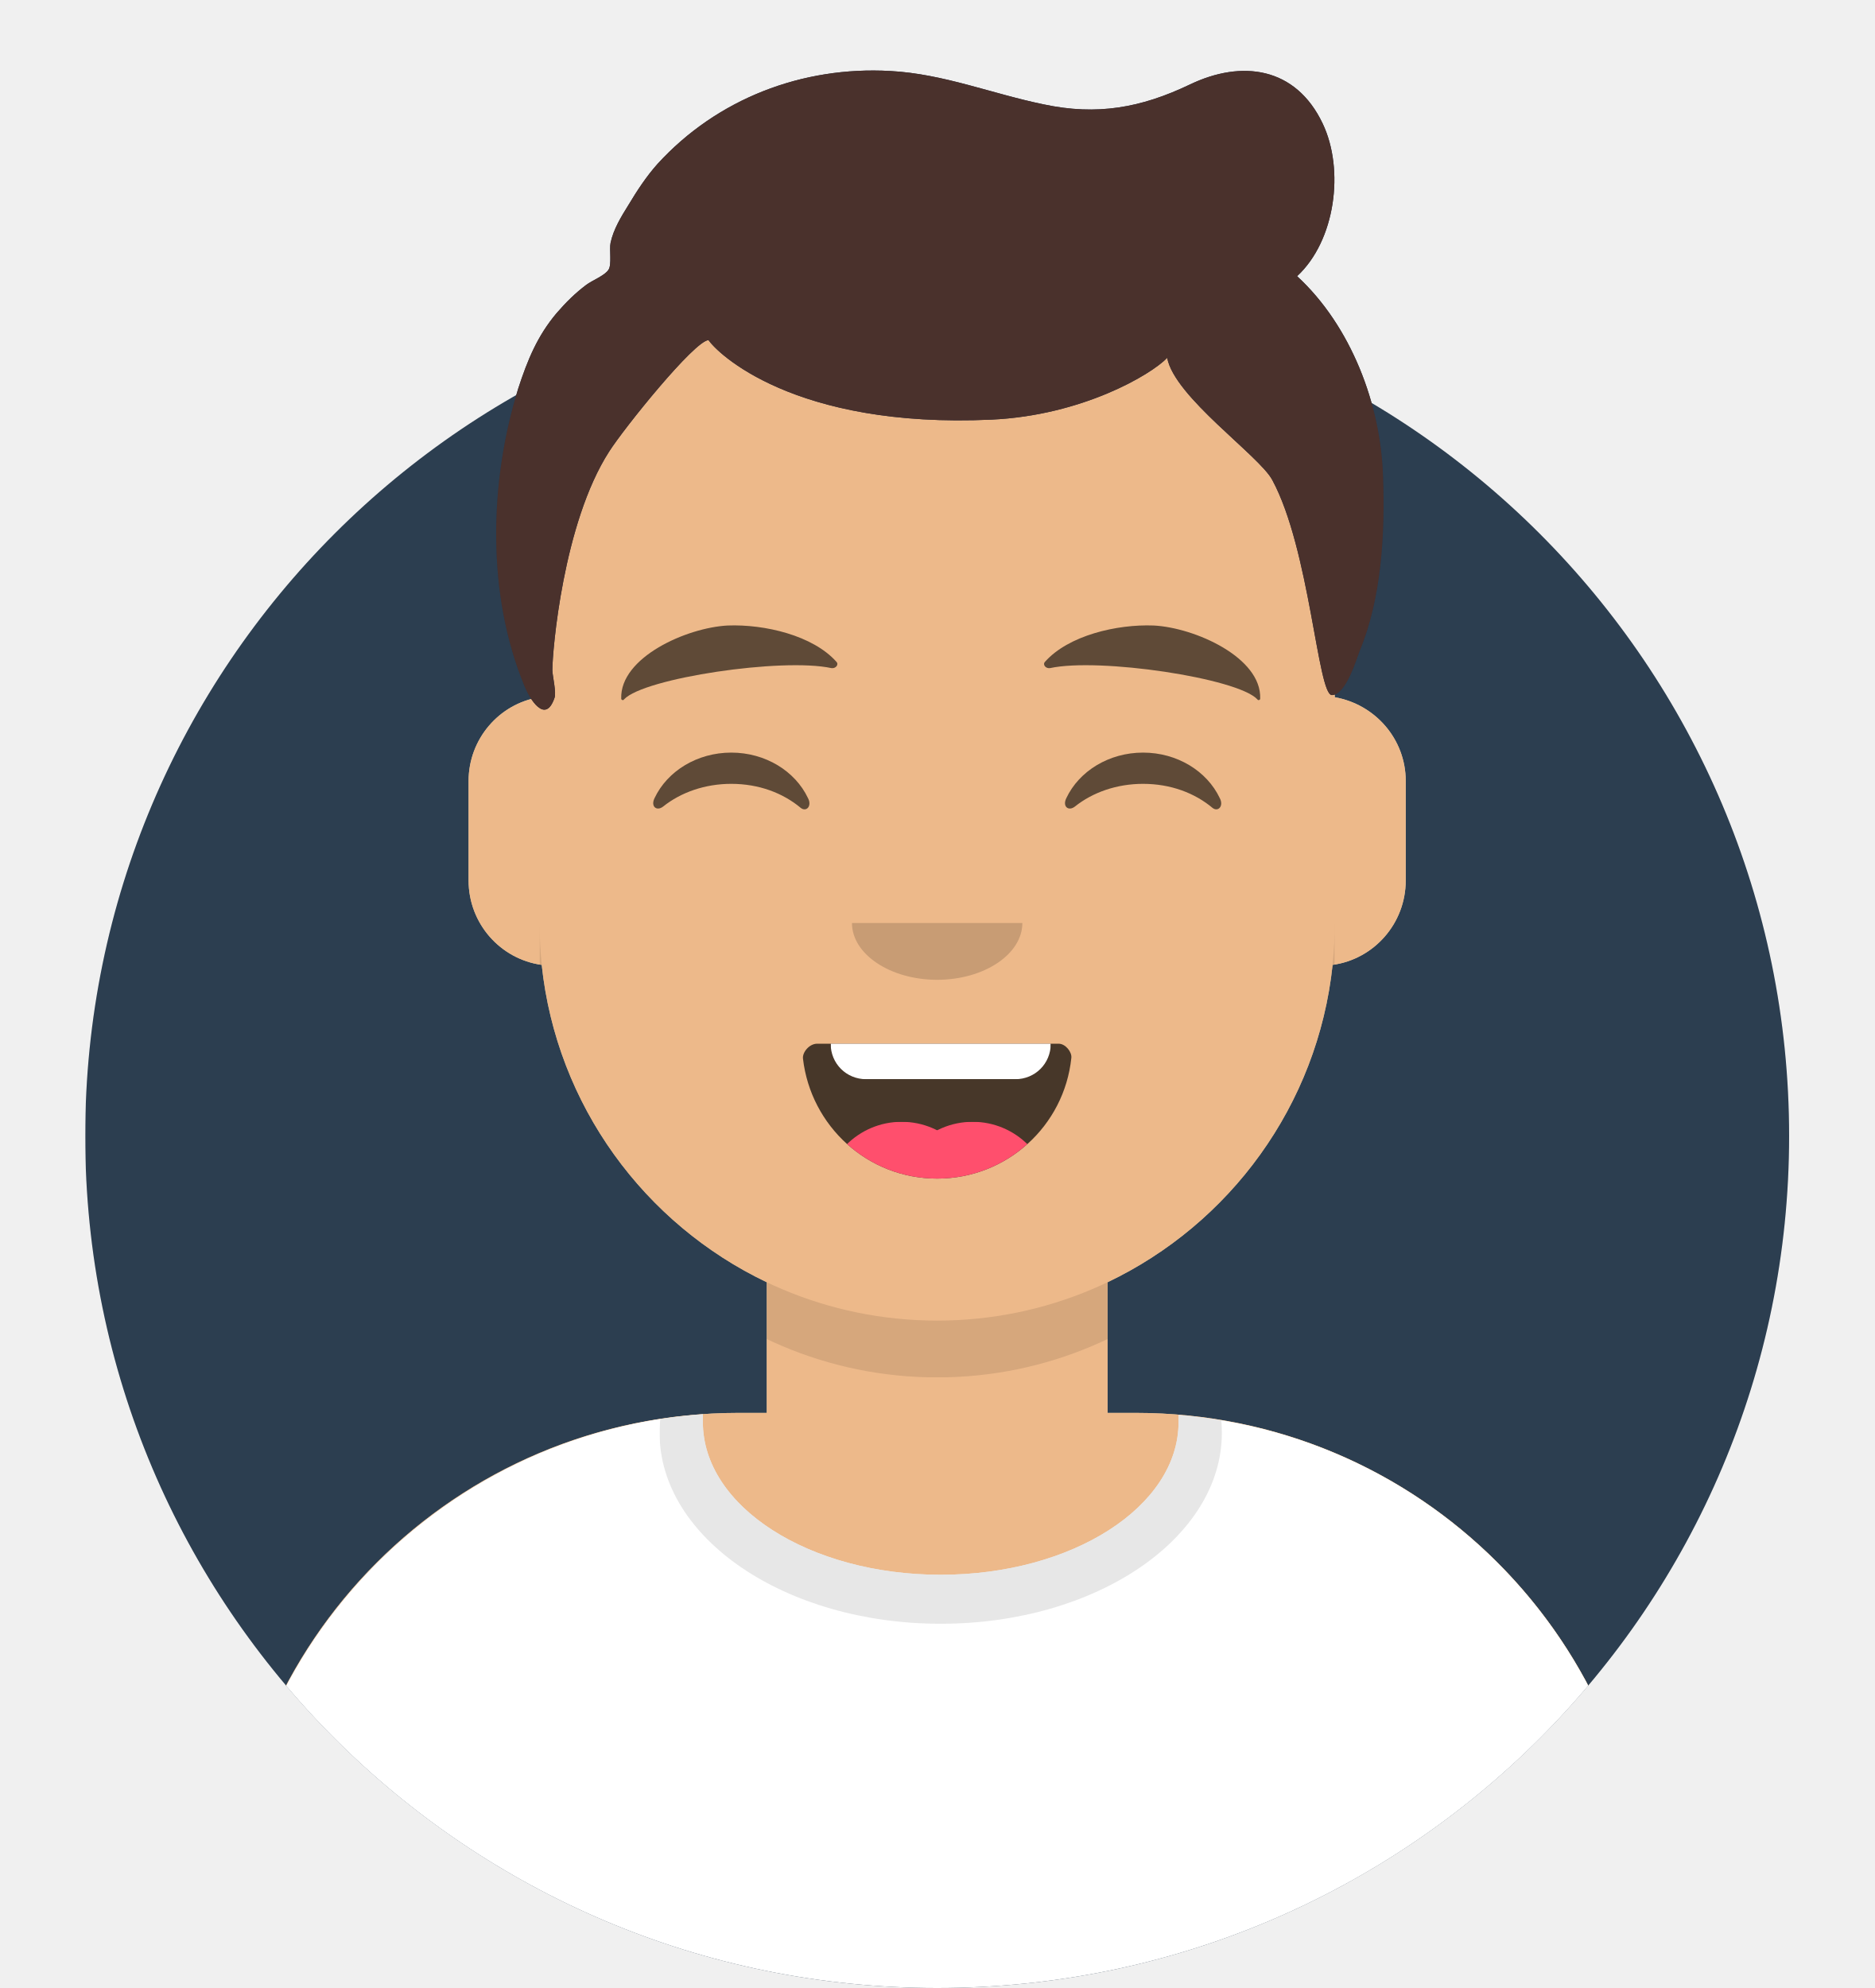
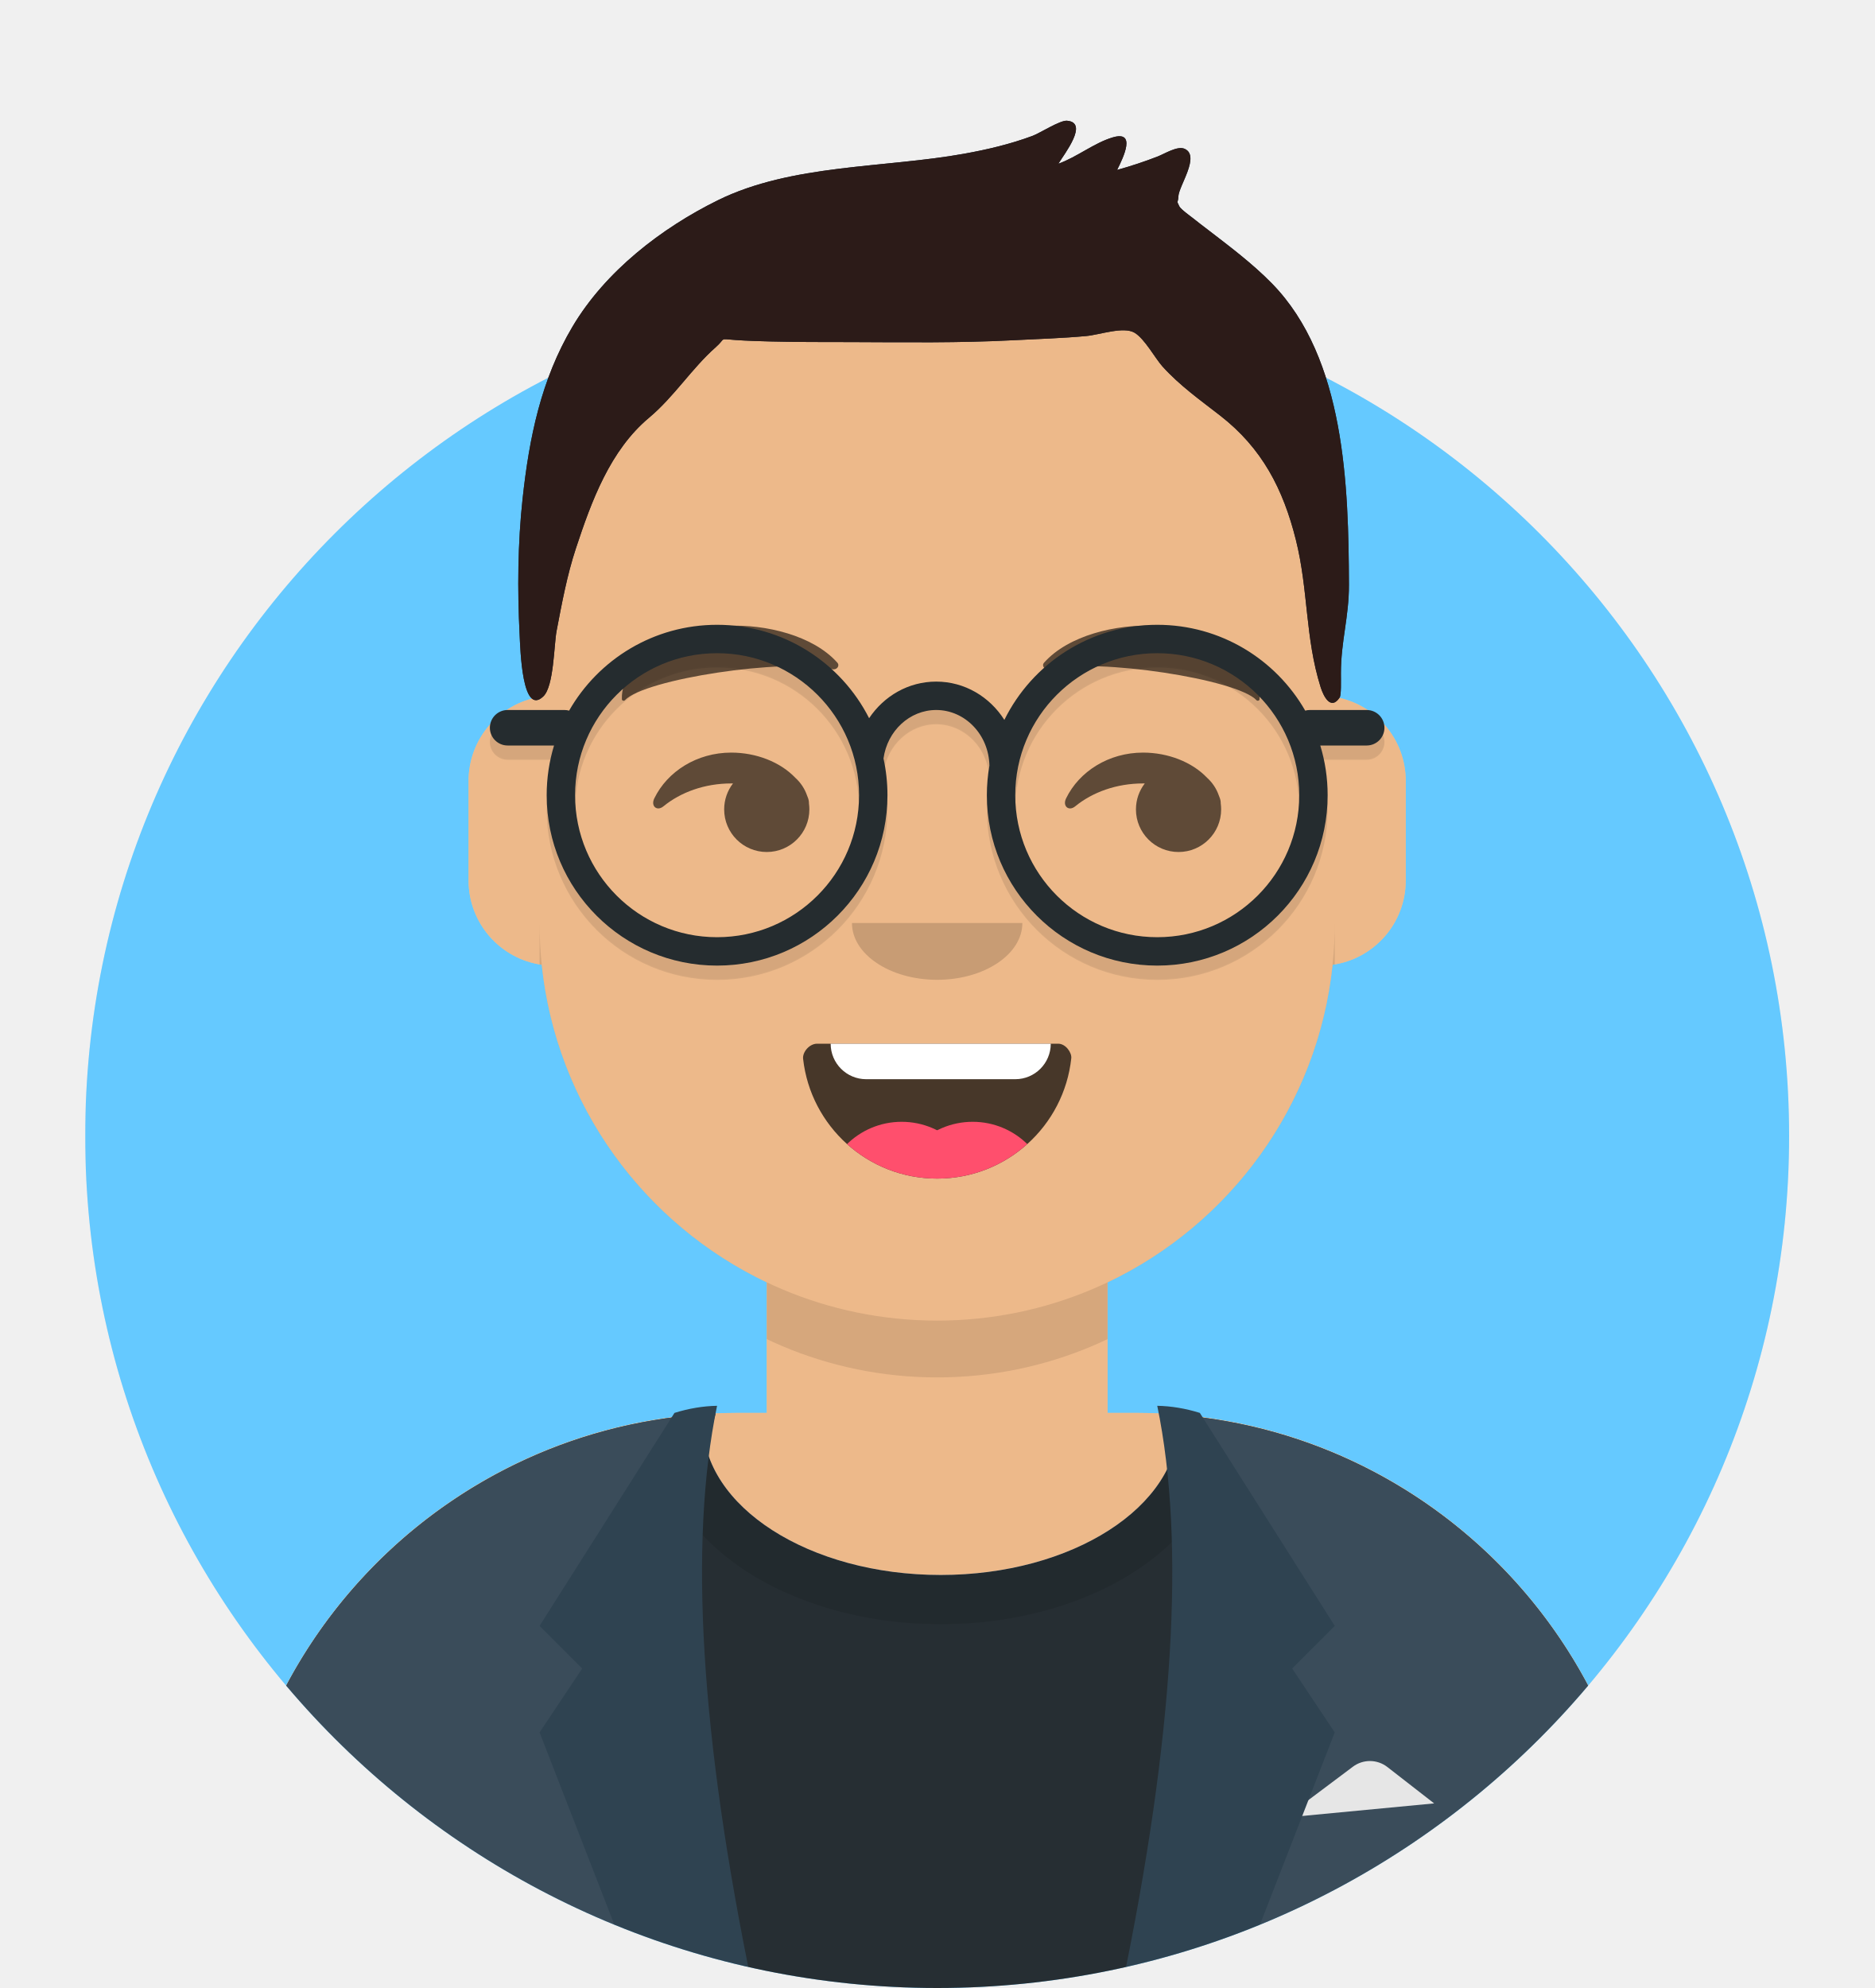
- <svg xmlns="http://www.w3.org/2000/svg" version="1.1" id="Layer_1" x="0px" y="0px" viewBox="0 0 264 280" style="enable-background:new 0 0 264 280;" xml:space="preserve">
-   <style type="text/css">
- 	.st0{fill-rule:evenodd;clip-rule:evenodd;fill:#E6E6E6;}
- 	.st1{filter:url(#Adobe_OpacityMaskFilter);}
- 	.st2{fill-rule:evenodd;clip-rule:evenodd;fill:#FFFFFF;}
- 	.st3{mask:url(#mask-2_1_);}
- 	.st4{fill-rule:evenodd;clip-rule:evenodd;fill:#2C3E50;}
- 	.st5{filter:url(#Adobe_OpacityMaskFilter_1_);}
- 	.st6{mask:url(#mask-4_1_);}
- 	.st7{fill-rule:evenodd;clip-rule:evenodd;fill:#D0C6AC;}
- 	.st8{filter:url(#Adobe_OpacityMaskFilter_2_);}
- 	.st9{mask:url(#mask-6_1_);}
- 	.st10{fill-rule:evenodd;clip-rule:evenodd;fill:#EDB98A;}
- 	.st11{filter:url(#Adobe_OpacityMaskFilter_3_);}
- 	.st12{mask:url(#mask-6_2_);fill-rule:evenodd;clip-rule:evenodd;fill-opacity:0.1;}
- 	.st13{filter:url(#Adobe_OpacityMaskFilter_4_);}
- 	.st14{mask:url(#react-mask-952_1_);}
- 	.st15{filter:url(#Adobe_OpacityMaskFilter_5_);}
- 	.st16{opacity:0.6;mask:url(#react-mask-952_2_);}
- 	.st17{fill-rule:evenodd;clip-rule:evenodd;fill-opacity:0.16;}
- 	.st18{fill-rule:evenodd;clip-rule:evenodd;fill-opacity:0.7;}
- 	.st19{filter:url(#Adobe_OpacityMaskFilter_6_);}
- 	.st20{mask:url(#react-mask-934_1_);fill-rule:evenodd;clip-rule:evenodd;fill:#FFFFFF;}
- 	.st21{filter:url(#Adobe_OpacityMaskFilter_7_);}
- 	.st22{mask:url(#react-mask-934_2_);}
- 	.st23{fill-rule:evenodd;clip-rule:evenodd;fill:#FF4F6D;}
- 	.st24{fill-rule:evenodd;clip-rule:evenodd;fill-opacity:0.6;}
- 	.st25{filter:url(#Adobe_OpacityMaskFilter_8_);}
- 	.st26{mask:url(#react-mask-925_1_);}
- 	.st27{fill-rule:evenodd;clip-rule:evenodd;fill:#28354B;}
- 	.st28{filter:url(#Adobe_OpacityMaskFilter_9_);}
- 	.st29{mask:url(#react-mask-924_1_);}
- 	.st30{fill-rule:evenodd;clip-rule:evenodd;fill:#4A312C;}
- </style>
-   <g>
-     <g transform="translate(-825, -1100)">
+ <svg xmlns="http://www.w3.org/2000/svg" xmlns:xlink="http://www.w3.org/1999/xlink" width="264px" height="280px" viewBox="0 0 264 280" version="1.1">
+   <defs>
+     <circle id="path-1" cx="120" cy="120" r="120" />
+     <path d="M12,160 C12,226.274 65.726,280 132,280 C198.274,280 252,226.274 252,160 L264,160 L264,-1.42108547e-14 L-3.19744231e-14,-1.42108547e-14 L-3.19744231e-14,160 L12,160 Z" id="path-3" />
+     <path d="M124,144.611 L124,163 L128,163 L128,163 C167.765,163 200,195.235 200,235 L200,244 L0,244 L0,235 C-4.86974701e-15,195.235 32.235,163 72,163 L72,163 L76,163 L76,144.611 C58.763,136.422 46.372,119.687 44.305,99.881 C38.48,99.058 34,94.052 34,88 L34,74 C34,68.054 38.325,63.118 44,62.166 L44,56 L44,56 C44,25.072 69.072,5.68137151e-15 100,0 L100,0 L100,0 C130.928,-5.68137151e-15 156,25.072 156,56 L156,62.166 C161.675,63.118 166,68.054 166,74 L166,88 C166,94.052 161.52,99.058 155.695,99.881 C153.628,119.687 141.237,136.422 124,144.611 Z" id="path-5" />
+   </defs>
+   <g id="Avataaar" stroke="none" stroke-width="1" fill="none" fill-rule="evenodd">
+     <g transform="translate(-825, -1100)" id="Avataaar/Circle">
      <g transform="translate(825, 1100)">
-         <g id="Circle" transform="translate(12, 40)">
-           <g id="Circle-Background">
-             <circle class="st0" cx="120" cy="120" r="120" />
-           </g>
-           <defs>
-             <filter id="Adobe_OpacityMaskFilter" filterUnits="userSpaceOnUse" x="0" y="0" width="240" height="240">
-               <feColorMatrix type="matrix" values="1 0 0 0 0  0 1 0 0 0  0 0 1 0 0  0 0 0 1 0" />
-             </filter>
-           </defs>
-           <mask maskUnits="userSpaceOnUse" x="0" y="0" width="240" height="240" id="mask-2_1_">
-             <g class="st1">
-               <circle id="path-1_1_" class="st2" cx="120" cy="120" r="120" />
-             </g>
+         <g id="Circle" stroke-width="1" fill-rule="evenodd" transform="translate(12, 40)">
+           <mask id="mask-2" fill="white">
+             <use xlink:href="#path-1" />
          </mask>
-           <g class="st3">
-             <rect class="st4" width="240" height="240" />
+           <use id="Circle-Background" fill="#E6E6E6" xlink:href="#path-1" />
+           <g id="Color/Palette/Blue-01" mask="url(#mask-2)" fill="#65C9FF">
+             <rect id="🖍Color" x="0" y="0" width="240" height="240" />
          </g>
        </g>
-         <g id="Mask">
- 			</g>
-         <defs>
-           <filter id="Adobe_OpacityMaskFilter_1_" filterUnits="userSpaceOnUse" x="-1" y="0" width="265" height="280">
-             <feColorMatrix type="matrix" values="1 0 0 0 0  0 1 0 0 0  0 0 1 0 0  0 0 0 1 0" />
-           </filter>
-         </defs>
-         <mask maskUnits="userSpaceOnUse" x="-1" y="0" width="265" height="280" id="mask-4_1_">
-           <g class="st5">
-             <path id="path-3_1_" class="st2" d="M12,160c0,66.3,53.7,120,120,120s120-53.7,120-120h12V0H0v160H12z" />
-           </g>
+         <mask id="mask-4" fill="white">
+           <use xlink:href="#path-3" />
        </mask>
-         <g id="Avataaar" class="st6">
+         <g id="Mask" />
+         <g id="Avataaar" stroke-width="1" fill-rule="evenodd" mask="url(#mask-4)">
          <g id="Body" transform="translate(32, 36)">
-             <g>
-               <path class="st7" d="M124,144.6V163h4l0,0c39.8,0,72,32.2,72,72v9H0v-9c0-39.8,32.2-72,72-72l0,0h4v-18.4        c-17.2-8.2-29.6-24.9-31.7-44.7C38.5,99.1,34,94.1,34,88V74c0-5.9,4.3-10.9,10-11.8V56l0,0c0-30.9,25.1-56,56-56l0,0l0,0        c30.9,0,56,25.1,56,56v6.2c5.7,1,10,5.9,10,11.8v14c0,6.1-4.5,11.1-10.3,11.9C153.6,119.7,141.2,136.4,124,144.6z" />
-             </g>
-             <defs>
-               <filter id="Adobe_OpacityMaskFilter_2_" filterUnits="userSpaceOnUse" x="-32" y="0" width="264" height="244">
-                 <feColorMatrix type="matrix" values="1 0 0 0 0  0 1 0 0 0  0 0 1 0 0  0 0 0 1 0" />
-               </filter>
-             </defs>
-             <mask maskUnits="userSpaceOnUse" x="-32" y="0" width="264" height="244" id="mask-6_1_">
-               <g class="st8">
-                 <path id="path-5_1_" class="st2" d="M124,144.6V163h4l0,0c39.8,0,72,32.2,72,72v9H0v-9c0-39.8,32.2-72,72-72l0,0h4v-18.4         c-17.2-8.2-29.6-24.9-31.7-44.7C38.5,99.1,34,94.1,34,88V74c0-5.9,4.3-10.9,10-11.8V56l0,0c0-30.9,25.1-56,56-56l0,0l0,0         c30.9,0,56,25.1,56,56v6.2c5.7,1,10,5.9,10,11.8v14c0,6.1-4.5,11.1-10.3,11.9C153.6,119.7,141.2,136.4,124,144.6z" />
-               </g>
+             <mask id="mask-6" fill="white">
+               <use xlink:href="#path-5" />
            </mask>
-             <g class="st9">
-               <g id="Color" transform="translate(-32, 0)">
-                 <rect class="st10" width="264" height="244" />
+             <use fill="#D0C6AC" xlink:href="#path-5" />
+             <g id="Skin/👶🏽-03-Brown" mask="url(#mask-6)" fill="#EDB98A">
+               <g transform="translate(-32, 0)" id="Color">
+                 <rect x="0" y="0" width="264" height="244" />
              </g>
            </g>
+             <path d="M156,79 L156,102 C156,132.928 130.928,158 100,158 C69.072,158 44,132.928 44,102 L44,79 L44,94 C44,124.928 69.072,150 100,150 C130.928,150 156,124.928 156,94 L156,79 Z" id="Neck-Shadow" fill-opacity="0.1" fill="#000000" mask="url(#mask-6)" />
+           </g>
+           <g id="Clothing/Blazer-+-Shirt" transform="translate(0, 170)">
            <defs>
-               <filter id="Adobe_OpacityMaskFilter_3_" filterUnits="userSpaceOnUse" x="44" y="79" width="112" height="79">
-                 <feColorMatrix type="matrix" values="1 0 0 0 0  0 1 0 0 0  0 0 1 0 0  0 0 0 1 0" />
-               </filter>
+               <path d="M133.96,0.295 C170.936,3.325 200,34.294 200,72.052 L200,81 L0,81 L0,72.052 C1.22536245e-14,33.953 29.592,2.765 67.045,0.22 C67.015,0.593 67,0.969 67,1.348 C67,13.211 81.998,22.828 100.5,22.828 C119.002,22.828 134,13.211 134,1.348 C134,0.995 133.987,0.644 133.96,0.295 Z" id="react-path-291" />
            </defs>
-             <mask maskUnits="userSpaceOnUse" x="44" y="79" width="112" height="79" id="mask-6_2_">
-               <g class="st11">
-                 <path id="path-5_2_" class="st2" d="M124,144.6V163h4l0,0c39.8,0,72,32.2,72,72v9H0v-9c0-39.8,32.2-72,72-72l0,0h4v-18.4         c-17.2-8.2-29.6-24.9-31.7-44.7C38.5,99.1,34,94.1,34,88V74c0-5.9,4.3-10.9,10-11.8V56l0,0c0-30.9,25.1-56,56-56l0,0l0,0         c30.9,0,56,25.1,56,56v6.2c5.7,1,10,5.9,10,11.8v14c0,6.1-4.5,11.1-10.3,11.9C153.6,119.7,141.2,136.4,124,144.6z" />
+             <g id="Shirt" transform="translate(32, 29)">
+               <mask id="react-mask-292" fill="white">
+                 <use xlink:href="#react-path-291" />
+               </mask>
+               <use id="Clothes" fill="#E6E6E6" xlink:href="#react-path-291" />
+               <g id="Color/Palette/Black" mask="url(#react-mask-292)" fill="#262E33">
+                 <g transform="translate(-32, -29)" id="🖍Color">
+                   <rect x="0" y="0" width="264" height="110" />
+                 </g>
              </g>
-             </mask>
-             <path id="Neck-Shadow" class="st12" d="M156,79v23c0,30.9-25.1,56-56,56s-56-25.1-56-56V79v15c0,30.9,25.1,56,56,56       s56-25.1,56-56V79z" />
-           </g>
-           <g transform="translate(0, 170)">
-             <g id="Clothes">
-               <path class="st0" d="M166,29.3c37,3,66,34,66,71.8v8.9H32v-8.9C32,63,61.6,31.8,99,29.2c0,0.4,0,0.7,0,1.1        c0,11.9,15,21.5,33.5,21.5S166,42.2,166,30.3C166,30,166,29.6,166,29.3z" />
-             </g>
-             <defs>
-               <filter id="Adobe_OpacityMaskFilter_4_" filterUnits="userSpaceOnUse" x="0" y="0" width="264" height="110">
-                 <feColorMatrix type="matrix" values="1 0 0 0 0  0 1 0 0 0  0 0 1 0 0  0 0 0 1 0" />
-               </filter>
-             </defs>
-             <mask maskUnits="userSpaceOnUse" x="0" y="0" width="264" height="110" id="react-mask-952_1_">
-               <g class="st13">
-                 <path id="react-path-951_1_" class="st2" d="M166,29.3c37,3,66,34,66,71.8v8.9H32v-8.9C32,63,61.6,31.8,99,29.2         c0,0.4,0,0.7,0,1.1c0,11.9,15,21.5,33.5,21.5S166,42.2,166,30.3C166,30,166,29.6,166,29.3z" />
-               </g>
-             </mask>
-             <g class="st14">
-               <rect class="st2" width="264" height="110" />
-             </g>
-             <defs>
-               <filter id="Adobe_OpacityMaskFilter_5_" filterUnits="userSpaceOnUse" x="92.9" y="4.9" width="79.3" height="53.8">
-                 <feColorMatrix type="matrix" values="1 0 0 0 0  0 1 0 0 0  0 0 1 0 0  0 0 0 1 0" />
-               </filter>
-             </defs>
-             <mask maskUnits="userSpaceOnUse" x="92.9" y="4.9" width="79.3" height="53.8" id="react-mask-952_2_">
-               <g class="st15">
-                 <path id="react-path-951_2_" class="st2" d="M166,29.3c37,3,66,34,66,71.8v8.9H32v-8.9C32,63,61.6,31.8,99,29.2         c0,0.4,0,0.7,0,1.1c0,11.9,15,21.5,33.5,21.5S166,42.2,166,30.3C166,30,166,29.6,166,29.3z" />
-               </g>
-             </mask>
-             <g id="Shadowy" class="st16">
-               <g transform="translate(92, 4)">
-                 <ellipse class="st17" cx="40.5" cy="27.8" rx="39.6" ry="26.9" />
-               </g>
-             </g>
-           </g>
-           <g id="Face" transform="translate(76, 82)">
-             <g transform="translate(2, 52)">
-               <g id="Mouth">
-                 <path class="st18" d="M35.1,15.1C36.2,24.6,44.2,32,54,32c9.8,0,17.9-7.4,18.9-17c0.1-0.8-0.8-2-1.8-2c-14.9,0-26.3,0-34,0         C36,13,35,14.2,35.1,15.1z" />
-               </g>
-               <defs>
-                 <filter id="Adobe_OpacityMaskFilter_6_" filterUnits="userSpaceOnUse" x="39" y="2" width="31" height="16">
-                   <feColorMatrix type="matrix" values="1 0 0 0 0  0 1 0 0 0  0 0 1 0 0  0 0 0 1 0" />
-                 </filter>
-               </defs>
-               <mask maskUnits="userSpaceOnUse" x="39" y="2" width="31" height="16" id="react-mask-934_1_">
-                 <g class="st19">
-                   <path id="react-path-933_1_" class="st2" d="M35.1,15.1C36.2,24.6,44.2,32,54,32c9.8,0,17.9-7.4,18.9-17          c0.1-0.8-0.8-2-1.8-2c-14.9,0-26.3,0-34,0C36,13,35,14.2,35.1,15.1z" />
-                 </g>
-               </mask>
-               <path id="Teeth" class="st20" d="M44,2h21c2.8,0,5,2.2,5,5v6c0,2.8-2.2,5-5,5H44c-2.8,0-5-2.2-5-5V7C39,4.2,41.2,2,44,2z" />
-               <defs>
-                 <filter id="Adobe_OpacityMaskFilter_7_" filterUnits="userSpaceOnUse" x="38" y="24" width="32" height="22">
-                   <feColorMatrix type="matrix" values="1 0 0 0 0  0 1 0 0 0  0 0 1 0 0  0 0 0 1 0" />
-                 </filter>
-               </defs>
-               <mask maskUnits="userSpaceOnUse" x="38" y="24" width="32" height="22" id="react-mask-934_2_">
-                 <g class="st21">
-                   <path id="react-path-933_2_" class="st2" d="M35.1,15.1C36.2,24.6,44.2,32,54,32c9.8,0,17.9-7.4,18.9-17          c0.1-0.8-0.8-2-1.8-2c-14.9,0-26.3,0-34,0C36,13,35,14.2,35.1,15.1z" />
-                 </g>
-               </mask>
-               <g id="Tongue" class="st22">
-                 <g transform="translate(38, 24)">
-                   <circle class="st23" cx="11" cy="11" r="11" />
-                   <circle class="st23" cx="21" cy="11" r="11" />
+               <g id="Shadowy" opacity="0.6" mask="url(#react-mask-292)" fill-opacity="0.16" fill="#000000">
+                 <g transform="translate(60, -25)" id="Hola-👋🏼">
+                   <ellipse cx="40.5" cy="27.848" rx="39.635" ry="26.914" />
                </g>
              </g>
            </g>
-             <g transform="translate(28, 40)">
-               <path id="Nose" class="st17" d="M16,8c0,4.4,5.4,8,12,8l0,0c6.6,0,12-3.6,12-8" />
-             </g>
-             <g transform="translate(0, 8)">
-               <path id="Squint" class="st24" d="M16.2,22.4C18,18.6,22.2,16,27,16c4.8,0,9,2.6,10.8,6.4c0.6,1.1-0.2,2-1,1.4        c-2.5-2.1-5.9-3.4-9.8-3.4c-3.7,0-7.1,1.2-9.6,3.2C16.5,24.3,15.6,23.6,16.2,22.4z" />
-               <path class="st24" d="M74.2,22.4C76,18.6,80.2,16,85,16c4.8,0,9,2.6,10.8,6.4c0.6,1.1-0.2,2-1,1.4c-2.5-2.1-5.9-3.4-9.8-3.4        c-3.7,0-7.1,1.2-9.6,3.2C74.5,24.3,73.6,23.6,74.2,22.4z" />
-             </g>
-             <g>
-               <path id="Eyebrow" class="st24" d="M26.5,6.1c-5.8,0.3-15.2,4.5-15,10.3c0,0.2,0.3,0.3,0.4,0.1c2.8-3,22.3-5.9,29.2-4.4        c0.6,0.1,1.1-0.5,0.7-0.9C38.5,7.5,31.7,5.9,26.5,6.1" />
-               <path class="st24" d="M86.5,6.1c5.8,0.3,15.2,4.5,15,10.3c0,0.2-0.3,0.3-0.4,0.1c-2.8-3-22.3-5.9-29.2-4.4        c-0.6,0.1-1.1-0.5-0.7-0.9C74.5,7.5,81.3,5.9,86.5,6.1" />
+             <g id="Blazer" transform="translate(32, 28)">
+               <path d="M68.785,1.122 C30.512,2.804 -1.89486556e-14,34.365 -1.42108547e-14,73.052 L0,73.052 L0,82 L69.362,82 C65.961,69.92 64,55.709 64,40.5 C64,26.173 65.74,12.731 68.785,1.122 Z M131.638,82 L200,82 L200,73.052 C200,34.707 170.025,3.363 132.229,1.174 C135.265,12.771 137,26.194 137,40.5 C137,55.709 135.039,69.92 131.638,82 Z" id="Saco" fill="#3A4C5A" />
+               <path d="M149,58 L158.556,50.833 L158.556,50.833 C159.999,49.751 161.988,49.768 163.412,50.876 L170,56 L149,58 Z" id="Pocket-hanky" fill="#E6E6E6" />
+               <path d="M69,1.13686838e-13 C65,19.333 66.667,46.667 74,82 L58,82 L44,46 L50,37 L44,31 L63,1 C65.028,0.369 67.028,0.036 69,1.13686838e-13 Z" id="Wing" fill="#2F4351" />
+               <path d="M151,1.13686838e-13 C147,19.333 148.667,46.667 156,82 L140,82 L126,46 L132,37 L126,31 L145,1 C147.028,0.369 149.028,0.036 151,1.13686838e-13 Z" id="Wing" fill="#2F4351" transform="translate(141, 41) scale(-1, 1) translate(-141, -41) " />
            </g>
          </g>
-           <g id="Top">
+           <g id="Face" transform="translate(76, 82)" fill="#000000">
+             <g id="Mouth/Smile" transform="translate(2, 52)">
+               <defs>
+                 <path d="M35.118,15.128 C36.176,24.62 44.226,32 54,32 C63.804,32 71.874,24.574 72.892,15.04 C72.974,14.273 72.117,13 71.043,13 C56.149,13 44.738,13 37.087,13 C36.007,13 35.012,14.178 35.118,15.128 Z" id="react-path-220" />
+               </defs>
+               <mask id="react-mask-221" fill="white">
+                 <use xlink:href="#react-path-220" />
+               </mask>
+               <use id="Mouth" fill-opacity="0.7" fill="#000000" fill-rule="evenodd" xlink:href="#react-path-220" />
+               <rect id="Teeth" fill="#FFFFFF" fill-rule="evenodd" mask="url(#react-mask-221)" x="39" y="2" width="31" height="16" rx="5" />
+               <g id="Tongue" stroke-width="1" fill-rule="evenodd" mask="url(#react-mask-221)" fill="#FF4F6D">
+                 <g transform="translate(38, 24)">
+                   <circle cx="11" cy="11" r="11" />
+                   <circle cx="21" cy="11" r="11" />
+                 </g>
+               </g>
+             </g>
+             <g id="Nose/Default" transform="translate(28, 40)" fill-opacity="0.16">
+               <path d="M16,8 C16,12.418 21.373,16 28,16 L28,16 C34.627,16 40,12.418 40,8" id="Nose" />
+             </g>
+             <g id="Eyes/Side-😒" transform="translate(0, 8)" fill-opacity="0.6">
+               <path d="M27.241,20.346 C26.463,21.357 26,22.625 26,24 C26,27.314 28.686,30 32,30 C35.314,30 38,27.314 38,24 C38,23.71 37.979,23.424 37.94,23.145 C37.947,22.923 37.91,22.671 37.815,22.407 C37.77,22.281 37.722,22.157 37.671,22.035 C37.337,21.072 36.765,20.22 36.025,19.551 C33.899,17.317 30.506,16 26.998,16 C22.164,16 18.007,18.649 16.16,22.447 C15.62,23.558 16.547,24.3 17.438,23.572 C19.874,21.579 23.257,20.344 26.998,20.344 C27.079,20.344 27.16,20.344 27.241,20.346 Z" id="Eye" />
+               <path d="M85.241,20.346 C84.463,21.357 84,22.625 84,24 C84,27.314 86.686,30 90,30 C93.314,30 96,27.314 96,24 C96,23.71 95.979,23.424 95.94,23.145 C95.947,22.923 95.91,22.671 95.815,22.407 C95.77,22.281 95.722,22.157 95.671,22.035 C95.337,21.072 94.765,20.22 94.025,19.551 C91.899,17.317 88.506,16 84.998,16 C80.164,16 76.007,18.649 74.16,22.447 C73.62,23.558 74.547,24.3 75.438,23.572 C77.874,21.579 81.257,20.344 84.998,20.344 C85.079,20.344 85.16,20.344 85.241,20.346 Z" id="Eye" />
+             </g>
+             <g id="Eyebrow/Natural/Default-Natural" fill-opacity="0.6">
+               <path d="M26.039,6.21 C20.278,6.983 11.293,12.005 12.044,17.818 C12.069,18.008 12.357,18.067 12.481,17.908 C14.967,14.72 34.193,10.037 41.194,11.015 C41.835,11.104 42.258,10.443 41.821,10.03 C38.077,6.495 31.2,5.512 26.039,6.21" id="Eyebrow" transform="translate(27, 12) rotate(5) translate(-27, -12) " />
+               <path d="M85.039,6.21 C79.278,6.983 70.293,12.005 71.044,17.818 C71.069,18.008 71.357,18.067 71.481,17.908 C73.967,14.72 93.193,10.037 100.194,11.015 C100.835,11.104 101.258,10.443 100.821,10.03 C97.077,6.495 90.2,5.512 85.039,6.21" id="Eyebrow" transform="translate(86, 12) scale(-1, 1) rotate(5) translate(-86, -12) " />
+             </g>
+           </g>
+           <g id="Top" stroke-width="1" fill-rule="evenodd">
            <defs>
-               <filter id="Adobe_OpacityMaskFilter_8_" filterUnits="userSpaceOnUse" x="-1" y="0" width="264" height="280">
-                 <feColorMatrix type="matrix" values="1 0 0 0 0  0 1 0 0 0  0 0 1 0 0  0 0 0 1 0" />
+               <rect id="react-path-242" x="0" y="0" width="264" height="280" />
+               <path d="M180.15,39.92 C177.39,37.1 174.186,34.707 171.069,32.307 C170.382,31.777 169.683,31.261 169.011,30.712 C168.858,30.587 167.292,29.466 167.105,29.053 C166.654,28.06 166.915,28.833 166.977,27.649 C167.056,26.151 170.111,21.919 167.831,20.949 C166.828,20.522 165.04,21.658 164.078,22.033 C162.196,22.767 160.292,23.393 158.347,23.933 C159.279,22.076 161.055,18.359 157.716,19.354 C155.114,20.129 152.69,22.122 150.076,23.059 C150.941,21.642 154.4,17.248 151.274,17.002 C150.302,16.926 147.471,18.75 146.424,19.14 C143.287,20.305 140.083,21.059 136.79,21.653 C125.592,23.671 112.497,23.095 102.137,28.193 C94.149,32.124 86.263,38.222 81.648,45.988 C77.201,53.473 75.538,61.664 74.607,70.241 C73.924,76.536 73.868,83.043 74.188,89.36 C74.292,91.43 74.525,100.971 77.532,98.081 C79.03,96.642 79.019,90.828 79.396,88.86 C80.147,84.945 80.87,81.013 82.122,77.223 C84.328,70.544 86.931,63.43 92.427,58.83 C95.954,55.878 98.431,51.889 101.806,48.911 C103.322,47.574 102.165,47.713 104.603,47.889 C106.241,48.006 107.885,48.051 109.526,48.094 C113.322,48.193 117.124,48.168 120.921,48.181 C128.568,48.209 136.179,48.317 143.819,47.916 C147.214,47.739 150.618,47.642 154.004,47.328 C155.895,47.153 159.251,45.941 160.808,46.867 C162.233,47.714 163.713,50.482 164.736,51.615 C167.154,54.294 170.036,56.339 172.862,58.535 C178.757,63.115 181.732,68.867 183.523,76.023 C185.306,83.153 184.806,89.768 187.013,96.785 C187.402,98.018 188.429,100.145 189.695,98.239 C189.93,97.885 189.87,95.939 189.87,94.819 C189.87,90.3 191.014,86.908 191,82.359 C190.944,68.527 190.496,50.491 180.15,39.92 Z" id="react-path-241" />
+               <filter x="-0.8%" y="-2.0%" width="101.5%" height="108.0%" filterUnits="objectBoundingBox" id="react-filter-238">
+                 <feOffset dx="0" dy="2" in="SourceAlpha" result="shadowOffsetOuter1" />
+                 <feColorMatrix values="0 0 0 0 0   0 0 0 0 0   0 0 0 0 0  0 0 0 0.16 0" type="matrix" in="shadowOffsetOuter1" result="shadowMatrixOuter1" />
+                 <feMerge>
+                   <feMergeNode in="shadowMatrixOuter1" />
+                   <feMergeNode in="SourceGraphic" />
+                 </feMerge>
              </filter>
            </defs>
-             <mask maskUnits="userSpaceOnUse" x="-1" y="0" width="264" height="280" id="react-mask-925_1_">
-               <g class="st25">
-                 <rect id="react-path-927_1_" class="st2" width="264" height="280" />
-               </g>
+             <mask id="react-mask-240" fill="white">
+               <use xlink:href="#react-path-242" />
            </mask>
-             <g class="st26">
+             <g id="Mask" />
+             <g id="Top/Short-Hair/Short-Flat" mask="url(#react-mask-240)">
              <g transform="translate(-1, 0)">
-                 <g id="Short-Hair">
-                   <path class="st27" d="M183.7,38.9c5.4-5,6.7-15,3.6-21.5c-3.8-8-11.4-9-18.7-5.5c-6.9,3.3-13.1,4.4-20.6,2.8          c-7.3-1.5-14.1-4.3-21.6-4.7C114,9.3,102,13.9,93.6,23.1c-1.6,1.8-2.9,3.8-4.1,5.8c-1,1.6-2.1,3.4-2.5,5.3          c-0.2,0.9,0.2,3.1-0.3,3.8c-0.5,0.8-2.3,1.5-3.1,2.1c-1.6,1.2-2.9,2.5-4.2,4c-2.7,3.2-4.1,6.6-5.4,10.6          c-4.1,13.2-4.5,29,0.9,42c0.7,1.7,2.9,5.4,4.2,1.6c0.3-0.7-0.3-3.2-0.3-3.9c0-2.7,1.5-20.7,8-30.8c2.1-3.3,12-15.6,14-15.7          c1.1,1.7,11.9,12.5,39.9,11.2c12.7-0.6,22.4-6.3,24.7-8.7c1,5.5,13,13.8,14.8,17.2c5.3,9.8,6.4,30.3,8.4,30.3          s3.5-5.2,3.9-6.2c3.1-7.4,3.6-16.6,3.3-24.6C195.5,57,191.3,45.9,183.7,38.9z" />
+                 <mask id="react-mask-239" fill="white">
+                   <use xlink:href="#react-path-241" />
+                 </mask>
+                 <use id="Short-Hair" stroke="none" fill="#1F3140" fill-rule="evenodd" xlink:href="#react-path-241" />
+                 <g id="Skin/👶🏽-03-Brown" mask="url(#react-mask-239)" fill="#2C1B18">
+                   <g transform="translate(0, 0) " id="Color">
+                     <rect x="0" y="0" width="264" height="280" />
+                   </g>
                </g>
-                 <defs>
-                   <filter id="Adobe_OpacityMaskFilter_9_" filterUnits="userSpaceOnUse" x="0" y="0" width="264" height="280">
-                     <feColorMatrix type="matrix" values="1 0 0 0 0  0 1 0 0 0  0 0 1 0 0  0 0 0 1 0" />
-                   </filter>
-                 </defs>
-                 <mask maskUnits="userSpaceOnUse" x="0" y="0" width="264" height="280" id="react-mask-924_1_">
-                   <g class="st28">
-                     <path id="react-path-926_1_" class="st2" d="M183.7,38.9c5.4-5,6.7-15,3.6-21.5c-3.8-8-11.4-9-18.7-5.5           c-6.9,3.3-13.1,4.4-20.6,2.8c-7.3-1.5-14.1-4.3-21.6-4.7C114,9.3,102,13.9,93.6,23.1c-1.6,1.8-2.9,3.8-4.1,5.8           c-1,1.6-2.1,3.4-2.5,5.3c-0.2,0.9,0.2,3.1-0.3,3.8c-0.5,0.8-2.3,1.5-3.1,2.1c-1.6,1.2-2.9,2.5-4.2,4           c-2.7,3.2-4.1,6.6-5.4,10.6c-4.1,13.2-4.5,29,0.9,42c0.7,1.7,2.9,5.4,4.2,1.6c0.3-0.7-0.3-3.2-0.3-3.9           c0-2.7,1.5-20.7,8-30.8c2.1-3.3,12-15.6,14-15.7c1.1,1.7,11.9,12.5,39.9,11.2c12.7-0.6,22.4-6.3,24.7-8.7           c1,5.5,13,13.8,14.8,17.2c5.3,9.8,6.4,30.3,8.4,30.3s3.5-5.2,3.9-6.2c3.1-7.4,3.6-16.6,3.3-24.6           C195.5,57,191.3,45.9,183.7,38.9z" />
-                   </g>
-                 </mask>
-                 <g class="st29">
-                   <g transform="translate(0, 0) ">
-                     <rect class="st30" width="264" height="280" />
+                 <g id="Top/_Resources/Round" fill="none" transform="translate(62, 85)">
+                   <defs>
+                     <path d="M80.465,16.394 C84.38,8.459 92.553,3 102,3 C110.92,3 118.703,7.866 122.84,15.088 C123.05,15.031 123.272,15 123.5,15 L131.5,15 C132.881,15 134,16.119 134,17.5 C134,18.881 132.881,20 131.5,20 L124.963,20 C125.637,22.215 126,24.565 126,27 C126,40.255 115.255,51 102,51 C88.745,51 78,40.255 78,27 C78,25.578 78.124,24.185 78.361,22.831 C78.276,18.455 74.914,15 70.862,15 C67.126,15 63.975,17.94 63.442,21.83 C63.807,23.495 64,25.225 64,27 C64,40.255 53.255,51 40,51 C26.745,51 16,40.255 16,27 C16,24.565 16.363,22.215 17.037,20 L10.5,20 C9.119,20 8,18.881 8,17.5 C8,16.119 9.119,15 10.5,15 L10.5,15 L18.5,15 C18.728,15 18.95,15.031 19.16,15.088 C23.297,7.866 31.08,3 40,3 C49.352,3 57.455,8.349 61.416,16.155 C63.493,13.039 66.949,11 70.862,11 C74.875,11 78.407,13.144 80.465,16.394 Z M40,47 C51.046,47 60,38.046 60,27 C60,15.954 51.046,7 40,7 C28.954,7 20,15.954 20,27 C20,38.046 28.954,47 40,47 Z M102,47 C113.046,47 122,38.046 122,27 C122,15.954 113.046,7 102,7 C90.954,7 82,15.954 82,27 C82,38.046 90.954,47 102,47 Z" id="react-path-269" />
+                     <filter x="-0.8%" y="-2.1%" width="101.6%" height="108.3%" filterUnits="objectBoundingBox" id="react-filter-270">
+                       <feOffset dx="0" dy="2" in="SourceAlpha" result="shadowOffsetOuter1" />
+                       <feColorMatrix values="0 0 0 0 0   0 0 0 0 0   0 0 0 0 0  0 0 0 0.1 0" type="matrix" in="shadowOffsetOuter1" />
+                     </filter>
+                   </defs>
+                   <g id="Lennon-Glasses">
+                     <use fill="black" fill-opacity="1" filter="url(#react-filter-270)" xlink:href="#react-path-269" />
+                     <use fill="#252C2F" fill-rule="evenodd" xlink:href="#react-path-269" />
                  </g>
                </g>
              </g>
            </g>
          </g>
        </g>
      </g>
    </g>
  </g>
</svg>
